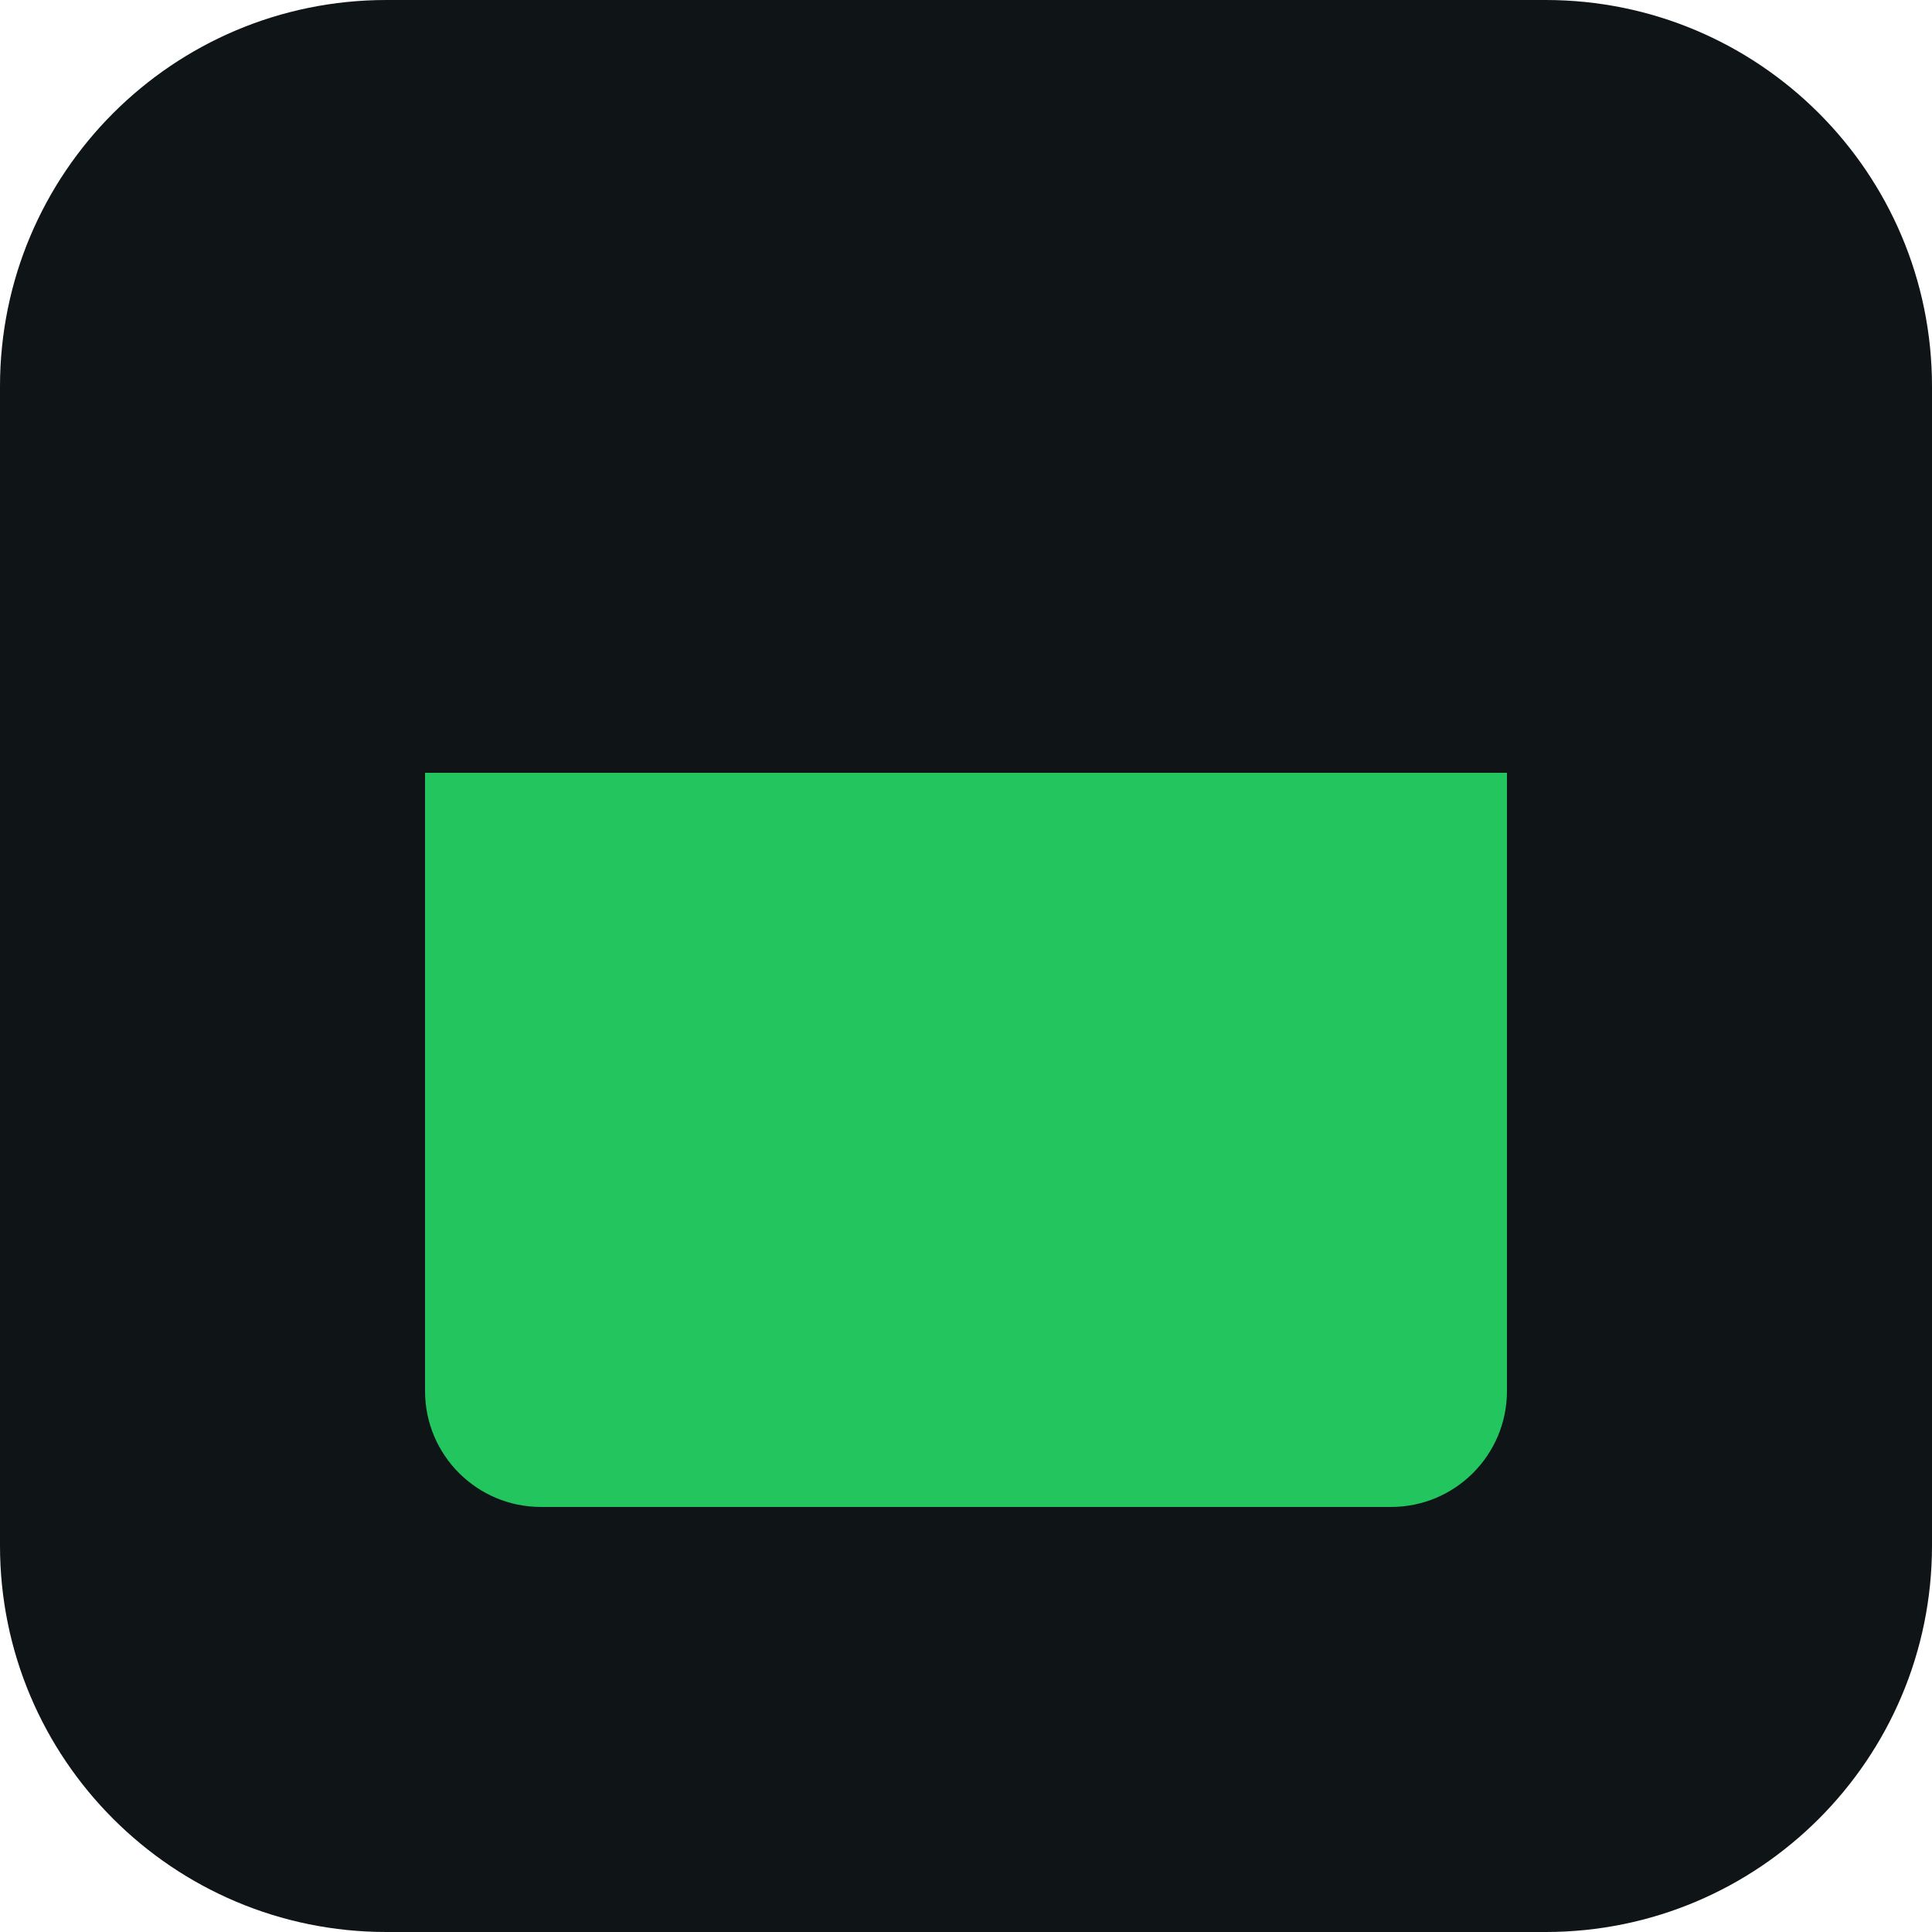
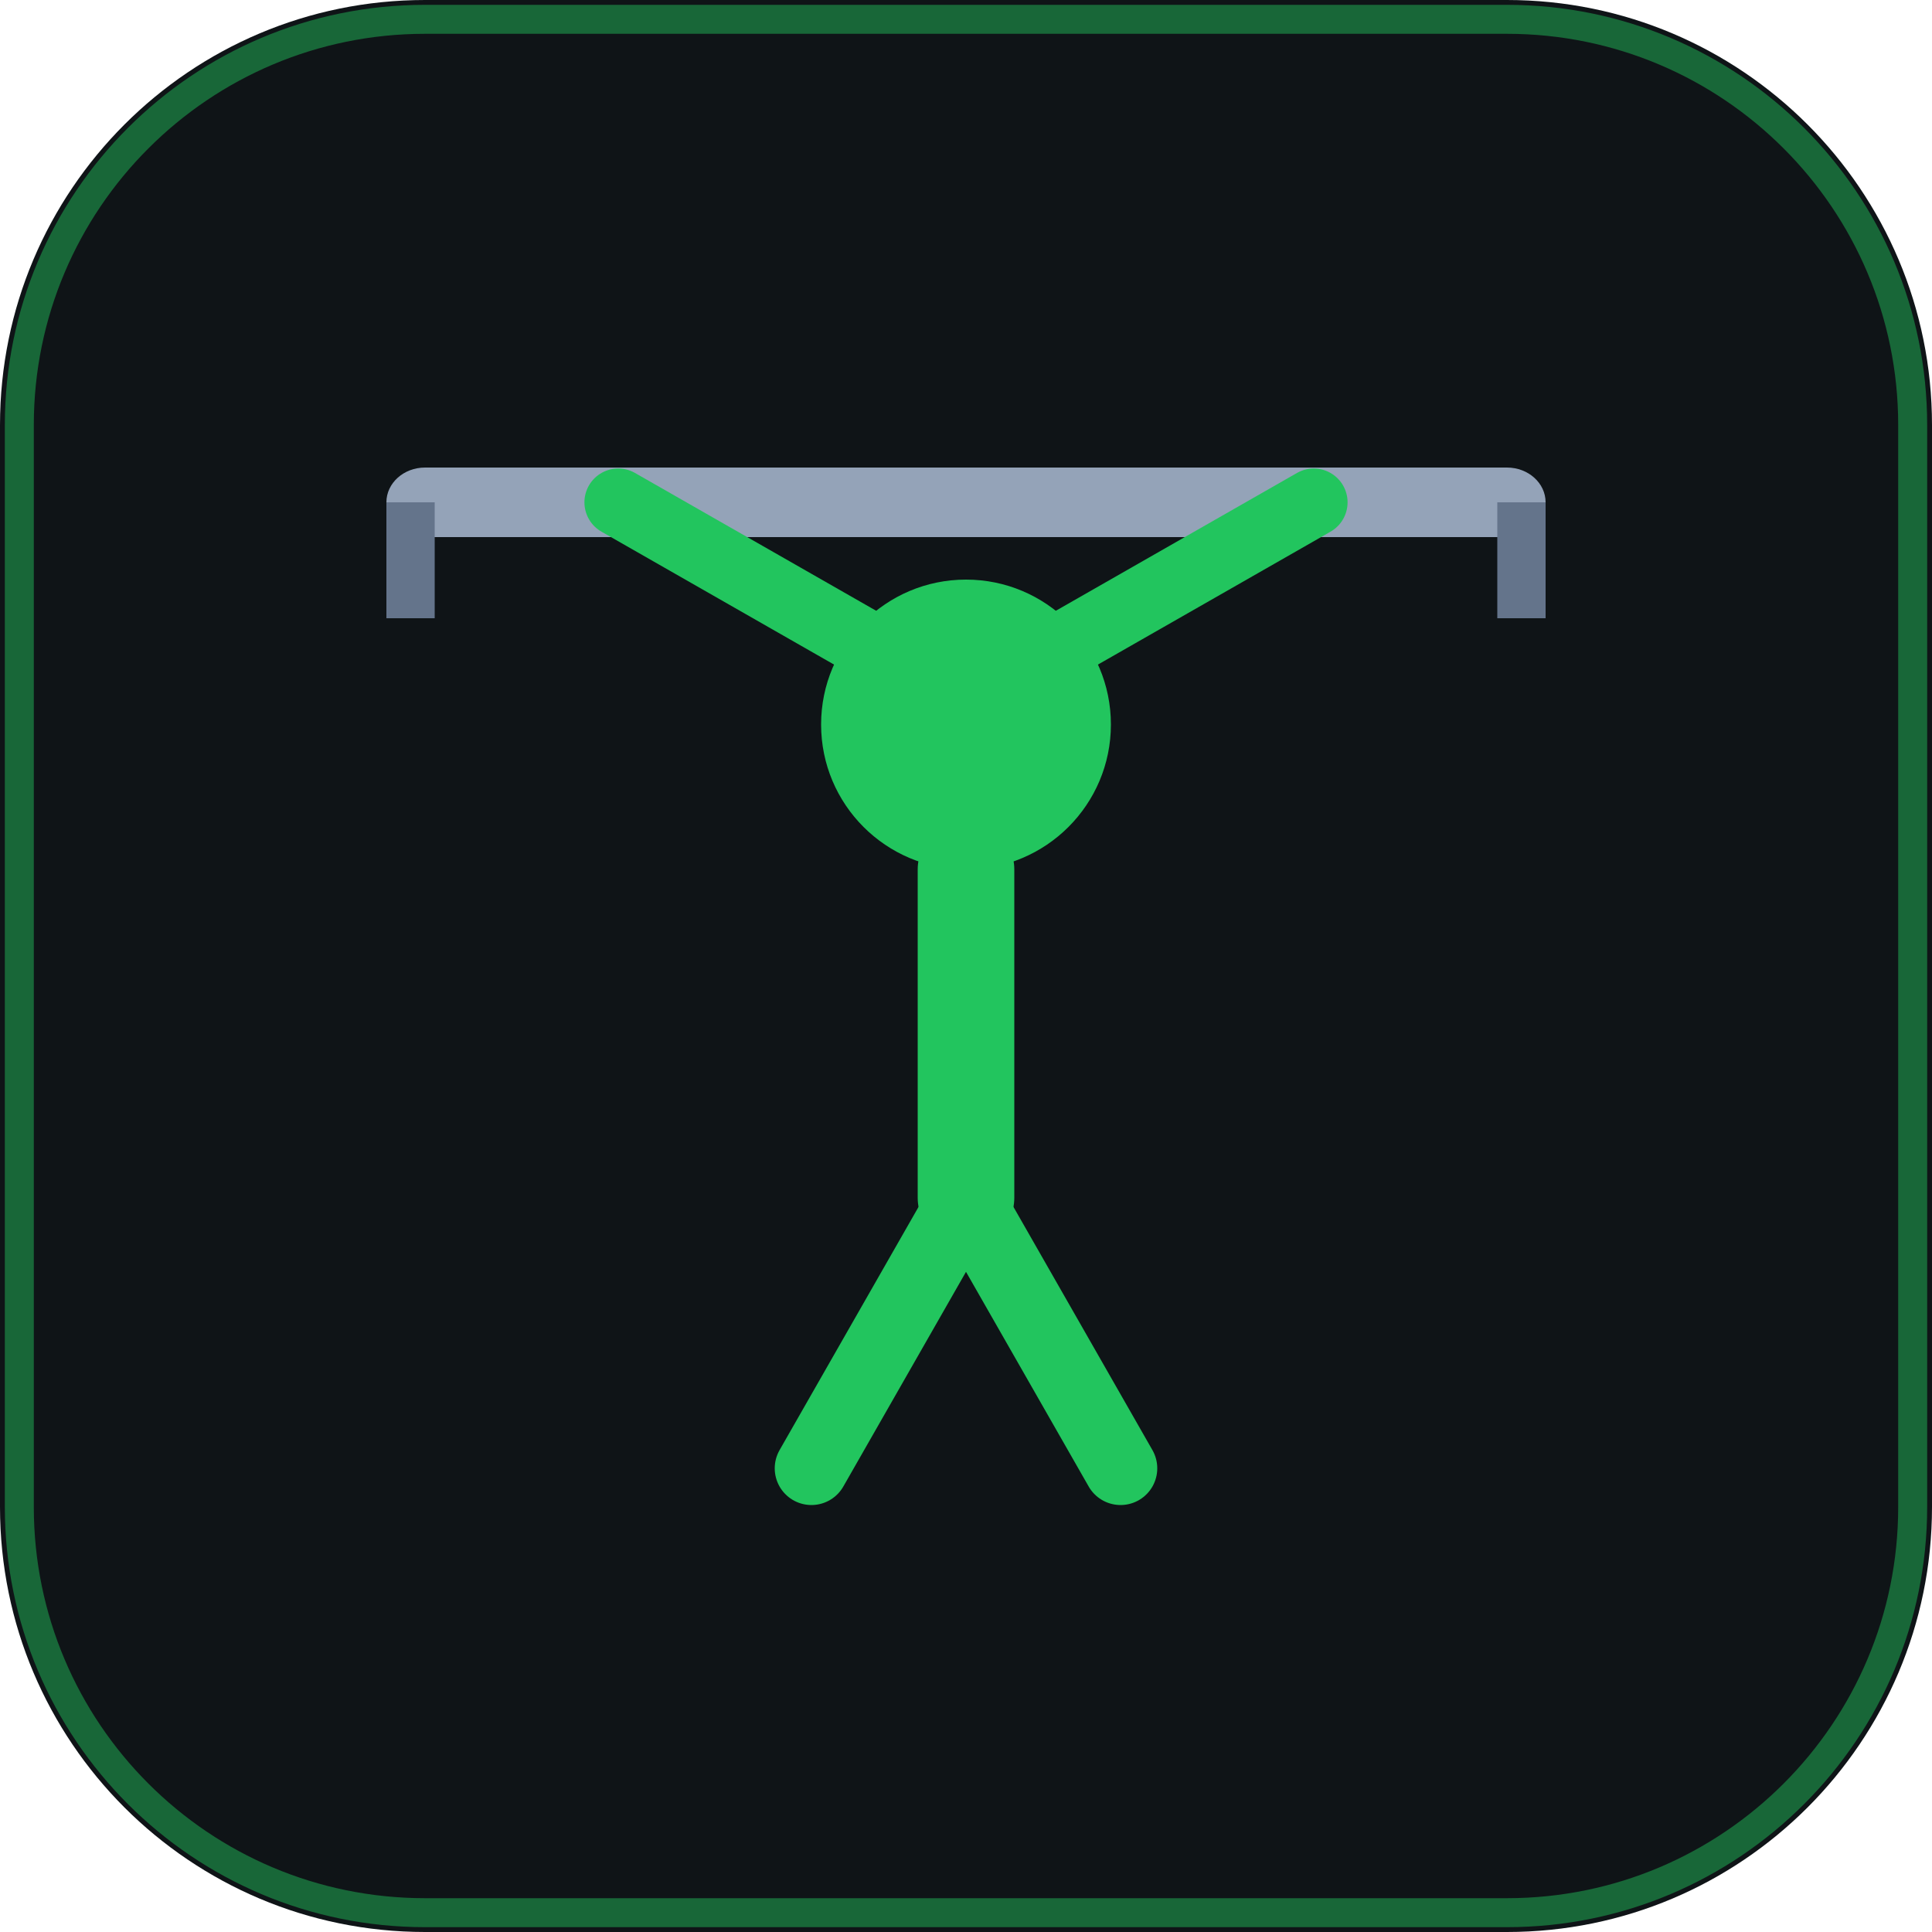
<svg xmlns="http://www.w3.org/2000/svg" viewBox="0 0 100 100">
-   <rect width="100" height="100" rx="20" fill="#0f1417" />
-   <rect x="22" y="28" width="56" height="50" rx="6" fill="#22c55e" />
-   <rect x="22" y="28" width="56" height="12" fill="#0f1417" />
+   <rect width="100" height="100" rx="22" fill="#0f1417" />
+   <rect x="1" y="1" width="98" height="98" rx="21" fill="none" stroke="#22c55e" stroke-opacity="0.47" stroke-width="1.5" />
+   <rect x="20" y="24.2" width="60" height="3.6" rx="2" fill="#94a3b8" />
+   <rect x="20" y="26" width="2.5" height="6" fill="#64748b" />
+   <rect x="77.5" y="26" width="2.5" height="6" fill="#64748b" />
+   <circle cx="50" cy="37.5" r="7.5" fill="#22c55e" />
+   <line x1="46" y1="34" x2="32" y2="26" stroke="#22c55e" stroke-width="3.5" stroke-linecap="round" />
+   <line x1="54" y1="34" x2="68" y2="26" stroke="#22c55e" stroke-width="3.5" stroke-linecap="round" />
+   <line x1="50" y1="45" x2="50" y2="62" stroke="#22c55e" stroke-width="5" stroke-linecap="round" />
+   <line x1="50" y1="62" x2="42" y2="76" stroke="#22c55e" stroke-width="3.8" stroke-linecap="round" />
+   <line x1="50" y1="62" x2="58" y2="76" stroke="#22c55e" stroke-width="3.8" stroke-linecap="round" />
</svg>
